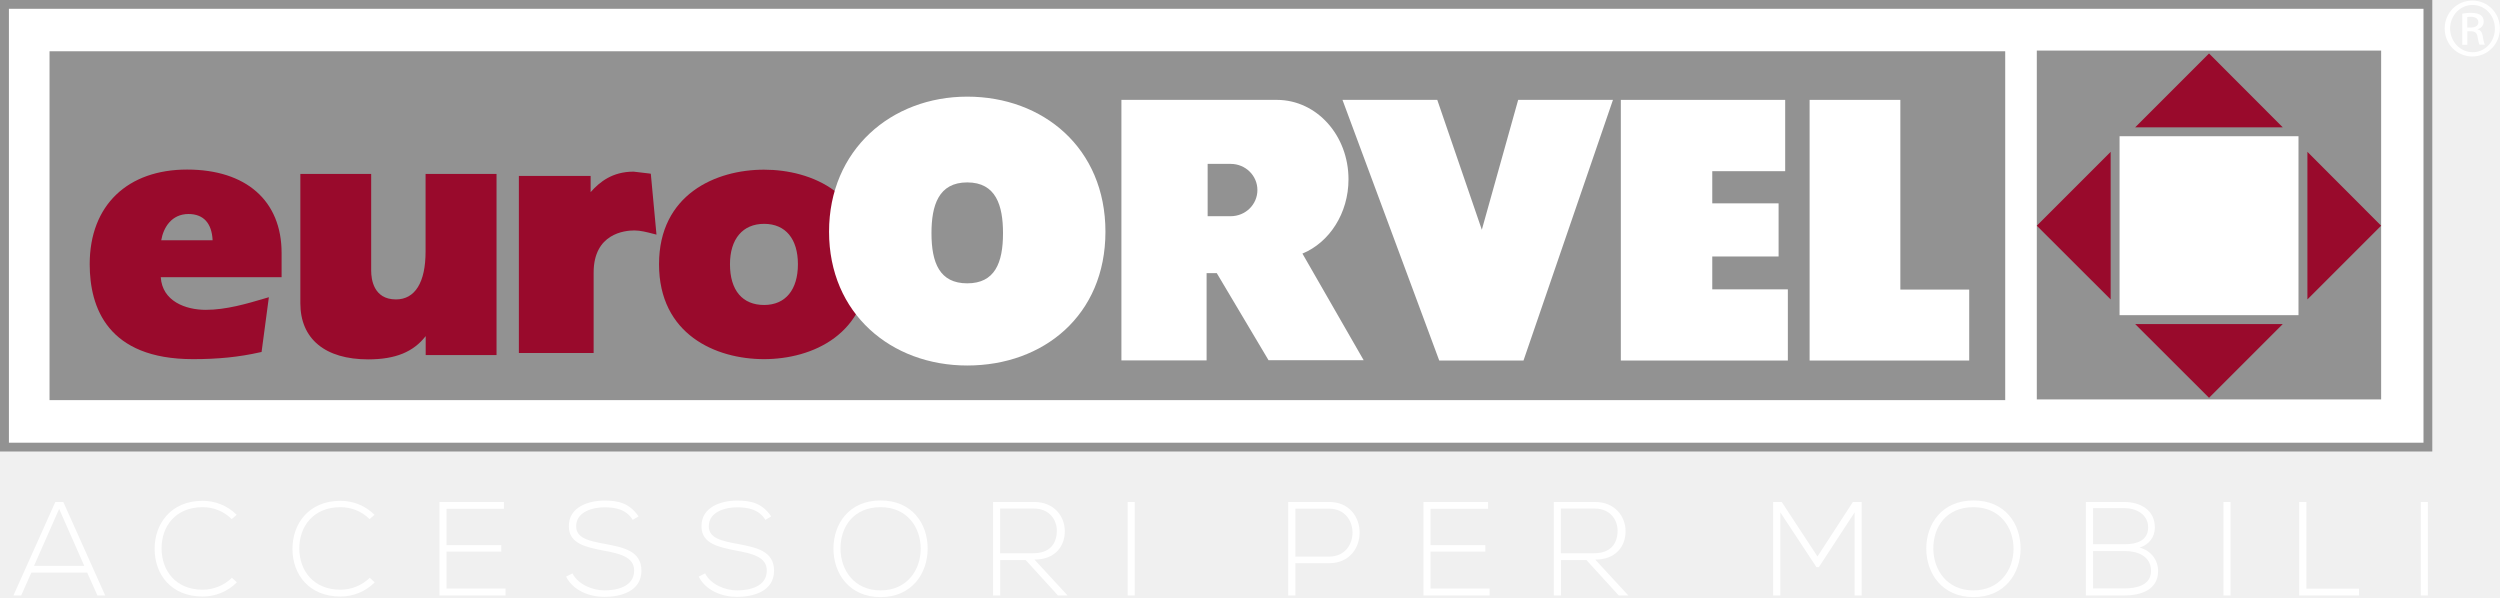
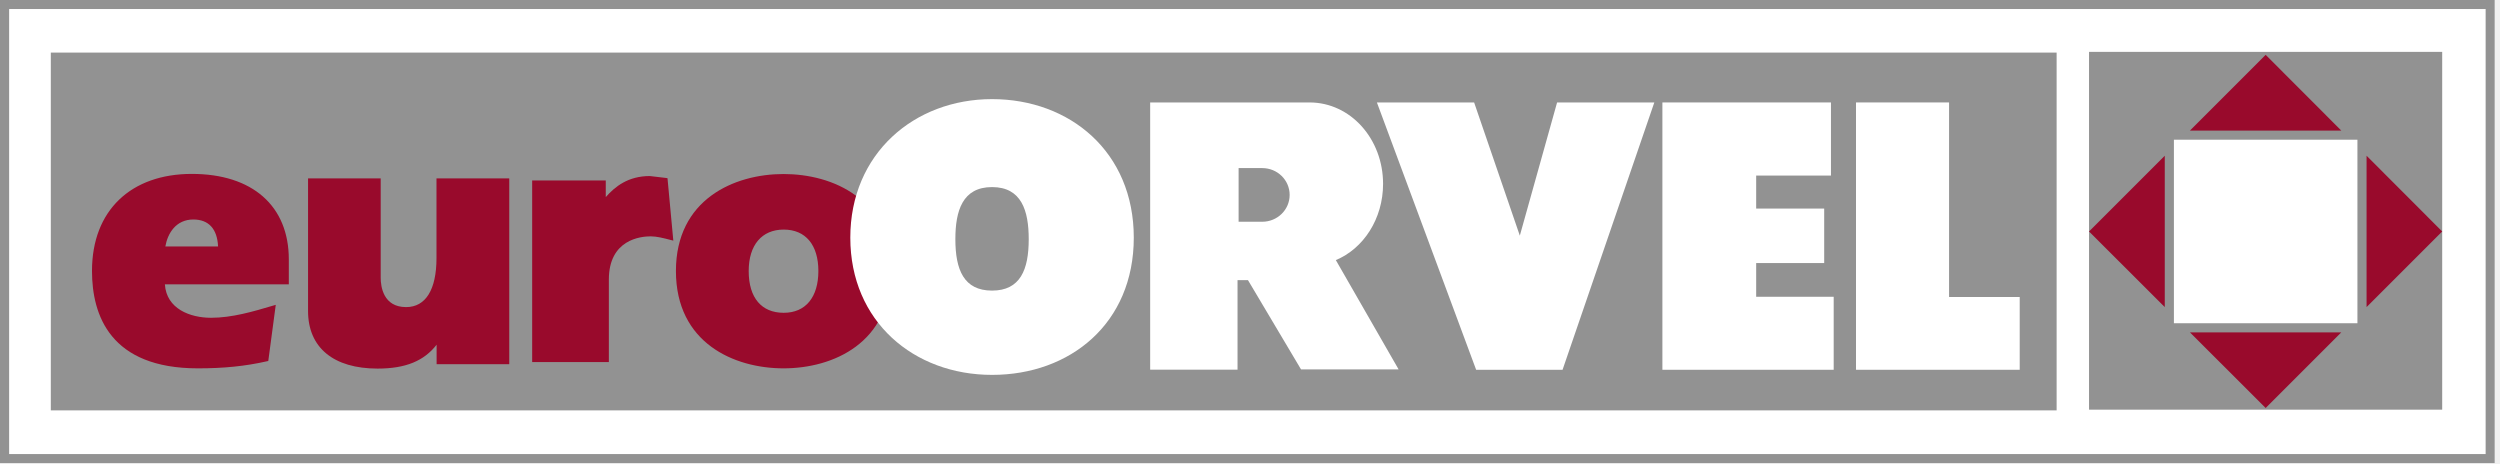
- <svg xmlns="http://www.w3.org/2000/svg" id="Livello_2" data-name="Livello 2" viewBox="0 0 216 51.59">
+ <svg xmlns="http://www.w3.org/2000/svg" viewBox="0 0 210.6 39.07" data-name="Livello 2" id="Livello_2" style="max-height: 500px" width="210.6" height="39.07">
  <defs>
    <style> .cls-1 { fill: #990a2c; } .cls-1, .cls-2, .cls-3 { stroke-width: 0px; } .cls-2 { fill: #929292; } .cls-3 { fill: #fff; } </style>
  </defs>
-   <g id="Livello_1-2" data-name="Livello 1">
-     <rect class="cls-3" x=".38" y=".38" width="209.38" height="38.25" />
-     <path class="cls-2" d="m.77.76h208.62v37.49H.77V.76Zm-.77,38.25h210.15V0H0v39.01Z" />
-     <rect class="cls-2" x="4.28" y="4.43" width="168.97" height="30.14" />
+   <g data-name="Livello 1" id="Livello_1-2">
+     <rect height="38.25" width="209.38" y=".38" x=".38" class="cls-3" />
+     <path d="m.77.76h208.62v37.49H.77V.76Zm-.77,38.25h210.15V0H0v39.01Z" class="cls-2" />
+     <rect height="30.14" width="168.97" y="4.43" x="4.28" class="cls-2" />
    <g>
-       <path class="cls-1" d="m13.66,20.97c.15-1.34.99-2.68,2.62-2.68,1.44,0,2.31.89,2.31,2.68h-4.93Zm8.75,9.28l.57-4.27c-1.65.49-3.42,1.01-5.2,1.01-1.98,0-4.12-.89-4.12-3.24h10.46v-1.89c0-4.4-3.01-6.99-7.97-6.99-5.56,0-8.2,3.39-8.2,7.97s2.41,8,8.72,8c2.34,0,4.09-.22,5.74-.58" />
-       <path class="cls-1" d="m8.16,22.83c0-4.86,2.99-7.76,8-7.76s7.76,2.53,7.76,6.78v1.68h-10.46v.21c0,2.54,2.33,3.44,4.33,3.44,1.71,0,3.42-.48,4.95-.93-.06.51-.47,3.55-.51,3.81-1.75.38-3.46.56-5.56.56-5.57,0-8.51-2.69-8.51-7.79m-.41,0c0,3.74,1.55,8.2,8.92,8.2,2.18,0,3.97-.18,5.79-.59l.14-.03.63-4.73-.31.09c-1.58.47-3.38,1-5.14,1s-3.76-.75-3.89-2.82h10.44v-2.1c0-4.5-3.06-7.2-8.17-7.2s-8.41,3.06-8.41,8.17" />
-       <path class="cls-1" d="m16.28,18.49c1.31,0,2.02.8,2.09,2.27h-4.44c.19-1.1.89-2.27,2.36-2.27m-2.82,2.46l-.03.23h5.37v-.21c0-1.84-.92-2.89-2.52-2.89-1.84,0-2.67,1.54-2.82,2.87" />
-       <path class="cls-1" d="m36.97,30.46h5.71v-15.23h-5.71v6.5c0,3.11-1.24,4.33-2.77,4.33-1.65,0-2.34-1.19-2.34-2.69v-8.15h-5.71v10.95c0,2.99,2.05,4.64,5.65,4.64,2.28,0,4-.55,5.11-2.29l.06-.07v1.98Z" />
-       <path class="cls-1" d="m42.48,15.44v14.82h-5.3v-2.49l-.44.66c-.98,1.54-2.46,2.19-4.94,2.19-3.51,0-5.45-1.57-5.45-4.43v-10.75h5.3v7.95c0,1.81.95,2.89,2.55,2.89.9,0,2.97-.44,2.97-4.54v-6.3h5.3Zm-5.71-.41v6.71c0,2.66-.91,4.13-2.56,4.13-1.93,0-2.14-1.74-2.14-2.48v-8.36h-6.12v11.17c0,3.08,2.14,4.85,5.86,4.85,2.37,0,3.91-.65,4.97-2.01v1.64h6.12v-15.65h-6.12Z" />
-       <path class="cls-1" d="m62.86,22.83c0-2.17,1.08-3.69,3.16-3.69s3.12,1.53,3.12,3.69c0,2.29-1.08,3.72-3.12,3.72s-3.16-1.43-3.16-3.72m11.99,0c0-5.65-4.36-7.97-8.84-7.97s-8.87,2.32-8.87,7.97,4.39,8,8.87,8,8.84-2.35,8.84-8" />
-       <path class="cls-1" d="m57.35,22.83c0-5.72,4.47-7.76,8.66-7.76s8.63,2.04,8.63,7.76-4.65,7.79-8.63,7.79-8.66-2.04-8.66-7.79m-.41,0c0,6.06,4.89,8.2,9.07,8.2s9.04-2.15,9.04-8.2-4.87-8.17-9.04-8.17-9.07,2.14-9.07,8.17" />
-       <path class="cls-1" d="m63.07,22.83c0-2.18,1.1-3.49,2.95-3.49s2.92,1.3,2.92,3.49-1.06,3.52-2.92,3.52-2.95-1.25-2.95-3.52m-.41,0c0,2.5,1.22,3.93,3.36,3.93s3.33-1.47,3.33-3.93-1.28-3.9-3.33-3.9-3.36,1.49-3.36,3.9" />
-       <path class="cls-1" d="m50.83,15.4h-5.79v14.89h6.04v-6.74c0-2.8,1.81-3.84,3.72-3.84.54,0,1.12.15,1.69.3l-.44-4.8c-.42-.12-.89-.15-1.31-.15-1.78,0-2.89.84-3.85,2.03l-.06-.06v-1.61Z" />
-       <path class="cls-1" d="m51.05,17.2c1.1-1.37,2.2-1.95,3.69-1.95,0,0,.9.1,1.11.12.02.29.36,3.87.4,4.36-.47-.12-.98-.24-1.46-.24-1.9,0-3.93,1.06-3.93,4.05v6.54h-5.63v-14.47h5.38v1.99l.43-.4Zm-.02-.59v-1.41h-6.2v15.3h6.46v-6.95c0-3.38,2.69-3.64,3.52-3.64.52,0,1.09.15,1.63.29l.28.07-.49-5.26-.13-.02-1.36-.16c-1.83,0-2.93.89-3.71,1.77" />
+       <path d="m13.66,20.97c.15-1.34.99-2.68,2.62-2.68,1.44,0,2.31.89,2.31,2.68h-4.93Zm8.75,9.28l.57-4.27c-1.65.49-3.42,1.01-5.2,1.01-1.98,0-4.12-.89-4.12-3.24h10.46v-1.89c0-4.4-3.01-6.99-7.97-6.99-5.56,0-8.2,3.39-8.2,7.97s2.41,8,8.72,8c2.34,0,4.09-.22,5.74-.58" class="cls-1" />
+       <path d="m8.16,22.83c0-4.86,2.99-7.76,8-7.76s7.76,2.53,7.76,6.78v1.68h-10.46v.21c0,2.54,2.33,3.44,4.33,3.44,1.71,0,3.42-.48,4.95-.93-.06.51-.47,3.55-.51,3.81-1.75.38-3.46.56-5.56.56-5.57,0-8.51-2.69-8.51-7.79m-.41,0c0,3.74,1.55,8.2,8.92,8.2,2.18,0,3.97-.18,5.79-.59l.14-.03.63-4.73-.31.09c-1.58.47-3.38,1-5.14,1s-3.76-.75-3.89-2.82h10.44v-2.1c0-4.5-3.06-7.2-8.17-7.2s-8.41,3.06-8.41,8.17" class="cls-1" />
+       <path d="m16.28,18.49c1.31,0,2.02.8,2.09,2.27h-4.44c.19-1.1.89-2.27,2.36-2.27m-2.82,2.46l-.03.23h5.37v-.21c0-1.84-.92-2.89-2.52-2.89-1.84,0-2.67,1.54-2.82,2.87" class="cls-1" />
+       <path d="m36.97,30.46h5.71v-15.23h-5.71v6.5c0,3.11-1.24,4.33-2.77,4.33-1.65,0-2.34-1.19-2.34-2.69v-8.15h-5.71v10.95c0,2.99,2.05,4.64,5.65,4.64,2.28,0,4-.55,5.11-2.29l.06-.07v1.98Z" class="cls-1" />
+       <path d="m42.48,15.44v14.82h-5.3v-2.49l-.44.66c-.98,1.54-2.46,2.19-4.94,2.19-3.51,0-5.45-1.57-5.45-4.43v-10.75h5.3v7.95c0,1.81.95,2.89,2.55,2.89.9,0,2.97-.44,2.97-4.54v-6.3h5.3Zm-5.71-.41v6.71c0,2.66-.91,4.13-2.56,4.13-1.93,0-2.14-1.74-2.14-2.48v-8.36h-6.12v11.17c0,3.08,2.14,4.85,5.86,4.85,2.37,0,3.91-.65,4.97-2.01v1.64h6.12v-15.65h-6.12Z" class="cls-1" />
+       <path d="m62.86,22.83c0-2.17,1.08-3.69,3.16-3.69s3.12,1.53,3.12,3.69c0,2.29-1.08,3.72-3.12,3.72s-3.16-1.43-3.16-3.72m11.99,0c0-5.65-4.36-7.97-8.84-7.97s-8.87,2.32-8.87,7.97,4.39,8,8.87,8,8.84-2.35,8.84-8" class="cls-1" />
+       <path d="m57.35,22.83c0-5.72,4.47-7.76,8.66-7.76s8.63,2.04,8.63,7.76-4.65,7.79-8.63,7.79-8.66-2.04-8.66-7.79m-.41,0c0,6.06,4.89,8.2,9.07,8.2s9.04-2.15,9.04-8.2-4.87-8.17-9.04-8.17-9.07,2.14-9.07,8.17" class="cls-1" />
+       <path d="m63.07,22.83c0-2.18,1.1-3.49,2.95-3.49s2.92,1.3,2.92,3.49-1.06,3.52-2.92,3.52-2.95-1.25-2.95-3.52m-.41,0c0,2.5,1.22,3.93,3.36,3.93s3.33-1.47,3.33-3.93-1.28-3.9-3.33-3.9-3.36,1.49-3.36,3.9" class="cls-1" />
+       <path d="m50.83,15.4h-5.79v14.89h6.04v-6.74c0-2.8,1.81-3.84,3.72-3.84.54,0,1.12.15,1.69.3l-.44-4.8c-.42-.12-.89-.15-1.31-.15-1.78,0-2.89.84-3.85,2.03l-.06-.06v-1.61Z" class="cls-1" />
+       <path d="m51.05,17.2c1.1-1.37,2.2-1.95,3.69-1.95,0,0,.9.1,1.11.12.02.29.36,3.87.4,4.36-.47-.12-.98-.24-1.46-.24-1.9,0-3.93,1.06-3.93,4.05v6.54h-5.63v-14.47h5.38v1.99l.43-.4Zm-.02-.59v-1.41h-6.2v15.3h6.46v-6.95c0-3.38,2.69-3.64,3.52-3.64.52,0,1.09.15,1.63.29l.28.07-.49-5.26-.13-.02-1.36-.16c-1.83,0-2.93.89-3.71,1.77" class="cls-1" />
    </g>
-     <polygon class="cls-3" points="140.04 31.15 154.47 31.15 154.47 25 147.94 25 147.94 22.16 153.67 22.16 153.67 17.57 147.94 17.57 147.94 14.79 154.24 14.79 154.24 8.63 140.04 8.63 140.04 31.15" />
-     <polygon class="cls-2" points="140.04 31.15 154.47 31.15 154.47 25 147.94 25 147.94 22.16 153.67 22.16 153.67 17.57 147.94 17.57 147.94 14.79 154.24 14.79 154.24 8.63 140.04 8.63 140.04 31.15 140.04 8.63 154.24 8.63 154.24 14.79 147.94 14.79 147.94 17.57 153.67 17.57 153.67 22.16 147.94 22.16 147.94 25 154.47 25 154.47 31.15 140.04 31.15" />
-     <polygon class="cls-3" points="156.35 31.15 170.14 31.15 170.14 25.02 164.19 25.02 164.19 8.63 156.35 8.63 156.35 31.15" />
-     <polygon class="cls-2" points="156.35 31.15 170.14 31.15 170.14 25.02 164.19 25.02 164.19 8.63 156.35 8.63 156.35 31.15 156.35 8.63 164.19 8.63 164.19 25.02 170.14 25.02 170.14 31.15 156.35 31.15" />
-     <polygon class="cls-3" points="124.18 8.63 115.99 8.63 124.35 31.15 131.63 31.15 139.36 8.63 131.17 8.63 128.03 19.85 124.18 8.63" />
-     <polygon class="cls-2" points="124.18 8.63 115.99 8.63 124.35 31.15 131.63 31.15 139.36 8.63 131.17 8.63 128.03 19.85 124.18 8.63 128.03 19.85 131.17 8.63 139.36 8.63 131.63 31.15 124.35 31.15 115.99 8.63 124.18 8.63" />
+     <polygon points="140.04 31.15 154.47 31.15 154.47 25 147.94 25 147.94 22.16 153.67 22.16 153.67 17.57 147.94 17.57 147.94 14.79 154.24 14.79 154.24 8.63 140.04 8.63 140.04 31.15" class="cls-3" />
+     <polygon points="140.04 31.15 154.47 31.15 154.47 25 147.94 25 147.94 22.16 153.67 22.16 153.67 17.57 147.94 17.57 147.94 14.79 154.24 14.79 154.24 8.63 140.04 8.63 140.04 31.15 140.04 8.63 154.24 8.63 154.24 14.79 147.94 14.79 147.94 17.57 153.67 17.57 153.67 22.16 147.94 22.16 147.94 25 154.47 25 154.47 31.15 140.04 31.15" class="cls-2" />
+     <polygon points="156.35 31.15 170.14 31.15 170.14 25.02 164.19 25.02 164.19 8.63 156.35 8.63 156.35 31.15" class="cls-3" />
+     <polygon points="156.35 31.15 170.14 31.15 170.14 25.02 164.19 25.02 164.19 8.63 156.35 8.63 156.35 31.15 156.35 8.63 164.19 8.63 164.19 25.02 170.14 25.02 170.14 31.15 156.35 31.15" class="cls-2" />
+     <polygon points="124.18 8.63 115.99 8.63 124.35 31.15 131.63 31.15 139.36 8.63 131.17 8.63 128.03 19.85 124.18 8.63" class="cls-3" />
+     <polygon points="124.18 8.63 115.99 8.63 124.35 31.15 131.63 31.15 139.36 8.63 131.17 8.63 128.03 19.85 124.18 8.63 128.03 19.85 131.17 8.63 139.36 8.63 131.63 31.15 124.35 31.15 115.99 8.63 124.18 8.63" class="cls-2" />
    <g>
-       <path class="cls-3" d="m110.33,8.63c3.45.01,6.18,3.08,6.18,6.86,0,2.95-1.66,5.46-3.98,6.42l5.29,9.21h-8.22l-4.47-7.52h-.88v7.54h-7.36V8.63h13.44Zm-4,5.53c1.28,0,2.31,1.01,2.31,2.26s-1.03,2.26-2.31,2.26h-1.99v-4.52h1.99Z" />
-       <path class="cls-2" d="m106.33,14.16c1.28,0,2.31,1.01,2.31,2.26s-1.03,2.26-2.31,2.26h-1.99v-4.52h1.99Z" />
+       <path d="m110.33,8.63c3.45.01,6.18,3.08,6.18,6.86,0,2.95-1.66,5.46-3.98,6.42l5.29,9.21h-8.22l-4.47-7.52h-.88v7.54h-7.36V8.63h13.44Zm-4,5.53c1.28,0,2.31,1.01,2.31,2.26s-1.03,2.26-2.31,2.26h-1.99v-4.52h1.99Z" class="cls-3" />
+       <path d="m106.33,14.16c1.28,0,2.31,1.01,2.31,2.26s-1.03,2.26-2.31,2.26h-1.99v-4.52h1.99Z" class="cls-2" />
    </g>
-     <rect class="cls-2" x="175.98" y="4.37" width="29.75" height="30.14" />
-     <polygon class="cls-1" points="182.36 25.87 182.36 13.12 175.98 19.5 182.36 25.87" />
-     <polygon class="cls-1" points="182.36 25.87 182.36 13.12 175.98 19.5 182.36 25.87 175.98 19.5 182.36 13.12 182.36 25.87" />
-     <polygon class="cls-1" points="199.36 25.87 199.36 13.12 205.73 19.5 199.36 25.87" />
-     <polygon class="cls-1" points="199.36 25.87 199.36 13.12 205.73 19.5 199.36 25.87 205.73 19.5 199.36 13.12 199.36 25.87" />
-     <polygon class="cls-1" points="197.23 11 184.48 11 190.86 4.62 197.23 11" />
-     <polygon class="cls-1" points="197.23 11 184.48 11 190.86 4.62 197.23 11 190.86 4.62 184.48 11 197.23 11" />
-     <polygon class="cls-1" points="184.48 28 197.23 28 190.86 34.37 184.48 28" />
-     <polygon class="cls-1" points="184.48 28 197.23 28 190.86 34.37 184.48 28 190.86 34.37 197.23 28 184.48 28" />
-     <rect class="cls-3" x="183.13" y="11.77" width="15.46" height="15.46" />
-     <polygon class="cls-3" points="183.13 11.77 198.59 11.77 198.59 27.23 183.13 27.23 198.59 27.23 198.59 11.77 183.13 11.77" />
+     <rect height="30.14" width="29.75" y="4.37" x="175.98" class="cls-2" />
+     <polygon points="182.36 25.87 182.36 13.12 175.98 19.5 182.36 25.87" class="cls-1" />
+     <polygon points="182.36 25.87 182.36 13.12 175.98 19.5 182.36 25.87 175.98 19.5 182.36 13.12 182.36 25.87" class="cls-1" />
+     <polygon points="199.36 25.87 199.36 13.12 205.73 19.5 199.36 25.87" class="cls-1" />
+     <polygon points="199.36 25.87 199.36 13.12 205.73 19.5 199.36 25.87 205.73 19.5 199.36 13.12 199.36 25.87" class="cls-1" />
+     <polygon points="197.23 11 184.48 11 190.86 4.62 197.23 11" class="cls-1" />
+     <polygon points="197.23 11 184.48 11 190.86 4.62 197.23 11 190.86 4.62 184.48 11 197.23 11" class="cls-1" />
+     <polygon points="184.48 28 197.23 28 190.86 34.37 184.48 28" class="cls-1" />
+     <polygon points="184.48 28 197.23 28 190.86 34.37 184.48 28 190.86 34.37 197.23 28 184.48 28" class="cls-1" />
+     <rect height="15.46" width="15.46" y="11.77" x="183.13" class="cls-3" />
+     <polygon points="183.13 11.77 198.59 11.77 198.59 27.23 183.13 27.23 198.59 27.23 198.59 11.77 183.13 11.77" class="cls-3" />
    <g>
-       <path class="cls-3" d="m83.57,8.35c-6.56,0-11.94,4.6-11.94,11.67s5.36,11.56,11.94,11.56,11.94-4.33,11.94-11.56-5.39-11.67-11.94-11.67m0,7.41c2.49,0,3.09,2,3.09,4.39,0,2.57-.71,4.33-3.09,4.33s-3.09-1.76-3.09-4.33c0-2.39.6-4.39,3.09-4.39" />
-       <path class="cls-3" d="m213.17,2.38h.31c.35,0,.65-.13.65-.46,0-.24-.17-.47-.65-.47-.14,0-.23.01-.31.02v.91Zm0,1.49h-.43V1.18c.23-.03.44-.07.76-.07.41,0,.68.09.84.2.16.12.25.3.25.56,0,.35-.24.57-.52.65v.02c.24.04.4.26.45.65.07.42.13.58.17.67h-.45c-.07-.09-.13-.33-.18-.69-.06-.34-.24-.47-.58-.47h-.3v1.16Zm.45-3.44c-1.06,0-1.93.91-1.93,2.03s.87,2.05,1.94,2.05c1.07.01,1.93-.9,1.93-2.04s-.86-2.04-1.93-2.04h0Zm0-.38c1.32,0,2.37,1.07,2.37,2.41s-1.05,2.42-2.38,2.42-2.39-1.06-2.39-2.42,1.07-2.41,2.39-2.41h0Z" />
+       <path d="m83.57,8.35c-6.56,0-11.94,4.6-11.94,11.67s5.36,11.56,11.94,11.56,11.94-4.33,11.94-11.56-5.39-11.67-11.94-11.67m0,7.41c2.49,0,3.09,2,3.09,4.39,0,2.57-.71,4.33-3.09,4.33s-3.09-1.76-3.09-4.33c0-2.39.6-4.39,3.09-4.39" class="cls-3" />
+       <path d="m213.17,2.38h.31c.35,0,.65-.13.65-.46,0-.24-.17-.47-.65-.47-.14,0-.23.01-.31.02v.91Zm0,1.49h-.43V1.18c.23-.03.44-.07.76-.07.41,0,.68.09.84.2.16.12.25.3.25.56,0,.35-.24.57-.52.65v.02c.24.04.4.26.45.65.07.42.13.58.17.67h-.45c-.07-.09-.13-.33-.18-.69-.06-.34-.24-.47-.58-.47h-.3v1.16Zm.45-3.44c-1.06,0-1.93.91-1.93,2.03s.87,2.05,1.94,2.05c1.07.01,1.93-.9,1.93-2.04s-.86-2.04-1.93-2.04h0Zm0-.38c1.32,0,2.37,1.07,2.37,2.41s-1.05,2.42-2.38,2.42-2.39-1.06-2.39-2.42,1.07-2.41,2.39-2.41h0Z" class="cls-3" />
    </g>
-     <path class="cls-3" d="m5.11,43.97l2.17,4.92H2.94l2.17-4.92Zm-.33-.6l-3.62,8.08h.67l.88-1.98h4.82l.89,1.98h.67l-3.62-8.08h-.68Z" />
+     <path d="m5.11,43.97l2.17,4.92H2.94l2.17-4.92Zm-.33-.6l-3.62,8.08h.67l.88-1.98h4.82l.89,1.98h.67l-3.62-8.08h-.68Z" class="cls-3" />
    <g>
-       <path class="cls-3" d="m20.45,50.33c-.81.81-1.88,1.21-2.94,1.21-2.72,0-4.14-1.9-4.15-4.09-.02-2.16,1.38-4.18,4.15-4.18,1.06,0,2.13.4,2.94,1.21l-.43.37c-.69-.69-1.6-1.03-2.51-1.03-2.35,0-3.57,1.66-3.55,3.6.02,1.89,1.22,3.53,3.55,3.53.91,0,1.83-.35,2.53-1.03l.42.39Z" />
-       <path class="cls-3" d="m32.36,50.33c-.81.81-1.88,1.21-2.94,1.21-2.72,0-4.14-1.9-4.15-4.09-.02-2.16,1.38-4.18,4.15-4.18,1.06,0,2.13.4,2.94,1.21l-.43.37c-.69-.69-1.6-1.03-2.51-1.03-2.35,0-3.57,1.66-3.56,3.6.02,1.89,1.22,3.53,3.56,3.53.91,0,1.83-.35,2.53-1.03l.42.39Z" />
+       <path d="m20.45,50.33c-.81.81-1.88,1.21-2.94,1.21-2.72,0-4.14-1.9-4.15-4.09-.02-2.16,1.38-4.18,4.15-4.18,1.06,0,2.13.4,2.94,1.21l-.43.37c-.69-.69-1.6-1.03-2.51-1.03-2.35,0-3.57,1.66-3.55,3.6.02,1.89,1.22,3.53,3.55,3.53.91,0,1.83-.35,2.53-1.03l.42.39Z" class="cls-3" />
+       <path d="m32.36,50.33c-.81.81-1.88,1.21-2.94,1.21-2.72,0-4.14-1.9-4.15-4.09-.02-2.16,1.38-4.18,4.15-4.18,1.06,0,2.13.4,2.94,1.21l-.43.37c-.69-.69-1.6-1.03-2.51-1.03-2.35,0-3.57,1.66-3.56,3.6.02,1.89,1.22,3.53,3.56,3.53.91,0,1.83-.35,2.53-1.03l.42.39Z" class="cls-3" />
    </g>
-     <polygon class="cls-3" points="37.97 43.37 37.97 51.45 43.68 51.45 43.68 50.85 38.58 50.85 38.58 47.66 43.31 47.66 43.31 47.1 38.58 47.1 38.58 43.96 43.54 43.96 43.54 43.37 37.97 43.37" />
+     <polygon points="37.97 43.37 37.97 51.45 43.68 51.45 43.68 50.85 38.58 50.85 38.58 47.66 43.31 47.66 43.31 47.1 38.58 47.1 38.58 43.96 43.54 43.96 43.54 43.37 37.97 43.37" class="cls-3" />
    <g>
-       <path class="cls-3" d="m54.68,44.93c-.59-.95-1.54-1.09-2.45-1.1-.95,0-2.45.35-2.45,1.64,0,1.03,1.11,1.27,2.47,1.52,1.56.3,3.17.58,3.17,2.32-.01,1.82-1.85,2.26-3.2,2.26-1.26,0-2.69-.52-3.31-1.75l.55-.28c.5.98,1.77,1.47,2.76,1.47s2.57-.28,2.57-1.71c.01-1.21-1.33-1.48-2.65-1.73-1.48-.29-2.99-.59-2.99-2.08-.03-1.71,1.74-2.24,3.07-2.24,1.15,0,2.16.19,2.95,1.37l-.51.3Z" />
-       <path class="cls-3" d="m66.14,44.93c-.59-.95-1.54-1.09-2.45-1.1-.95,0-2.45.35-2.45,1.64,0,1.03,1.11,1.27,2.47,1.52,1.56.3,3.17.58,3.17,2.32-.01,1.82-1.85,2.26-3.2,2.26-1.26,0-2.69-.52-3.31-1.75l.55-.28c.5.98,1.76,1.47,2.76,1.47s2.57-.28,2.57-1.71c.01-1.21-1.33-1.48-2.65-1.73-1.48-.29-2.99-.59-2.99-2.08-.03-1.71,1.74-2.24,3.07-2.24,1.15,0,2.16.19,2.95,1.37l-.51.3Z" />
-       <path class="cls-3" d="m80.15,47.42c-.01,2.12-1.36,4.17-4.07,4.17s-4.07-2.05-4.07-4.19,1.35-4.16,4.07-4.16,4.08,2,4.07,4.18m-7.53-.01c.01,1.82,1.16,3.6,3.46,3.6s3.47-1.78,3.47-3.6-1.15-3.59-3.47-3.59-3.47,1.68-3.46,3.59" />
-       <path class="cls-3" d="m92.23,51.45h-.82l-2.79-3.06h-2.2v3.06h-.62v-8.08h3.55c1.75,0,2.64,1.26,2.65,2.51.01,1.32-.85,2.47-2.62,2.47l2.85,3.09Zm-5.82-3.65h2.86c1.41,0,2.03-.8,2.04-1.93.01-.95-.64-1.93-1.97-1.93h-2.93v3.86Z" />
+       <path d="m54.68,44.93c-.59-.95-1.54-1.09-2.45-1.1-.95,0-2.45.35-2.45,1.64,0,1.03,1.11,1.27,2.47,1.52,1.56.3,3.17.58,3.17,2.32-.01,1.82-1.85,2.26-3.2,2.26-1.26,0-2.69-.52-3.31-1.75l.55-.28c.5.98,1.77,1.47,2.76,1.47s2.57-.28,2.57-1.71c.01-1.21-1.33-1.48-2.65-1.73-1.48-.29-2.99-.59-2.99-2.08-.03-1.71,1.74-2.24,3.07-2.24,1.15,0,2.16.19,2.95,1.37l-.51.3Z" class="cls-3" />
+       <path d="m66.14,44.93c-.59-.95-1.54-1.09-2.45-1.1-.95,0-2.45.35-2.45,1.64,0,1.03,1.11,1.27,2.47,1.52,1.56.3,3.17.58,3.17,2.32-.01,1.82-1.85,2.26-3.2,2.26-1.26,0-2.69-.52-3.31-1.75l.55-.28c.5.98,1.76,1.47,2.76,1.47s2.57-.28,2.57-1.71c.01-1.21-1.33-1.48-2.65-1.73-1.48-.29-2.99-.59-2.99-2.08-.03-1.71,1.74-2.24,3.07-2.24,1.15,0,2.16.19,2.95,1.37l-.51.3Z" class="cls-3" />
+       <path d="m80.15,47.42c-.01,2.12-1.36,4.17-4.07,4.17s-4.07-2.05-4.07-4.19,1.35-4.16,4.07-4.16,4.08,2,4.07,4.18m-7.53-.01c.01,1.82,1.16,3.6,3.46,3.6s3.47-1.78,3.47-3.6-1.15-3.59-3.47-3.59-3.47,1.68-3.46,3.59" class="cls-3" />
+       <path d="m92.23,51.45h-.82l-2.79-3.06h-2.2v3.06h-.62v-8.08h3.55c1.75,0,2.64,1.26,2.65,2.51.01,1.32-.85,2.47-2.62,2.47l2.85,3.09Zm-5.82-3.65h2.86c1.41,0,2.03-.8,2.04-1.93.01-.95-.64-1.93-1.97-1.93h-2.93v3.86Z" class="cls-3" />
    </g>
-     <rect class="cls-3" x="97.43" y="43.37" width=".61" height="8.08" />
-     <path class="cls-3" d="m111.92,48.66v2.79h-.62v-8.08h3.54c3.51,0,3.51,5.29,0,5.29h-2.92Zm0-4.71v4.14h2.92c2.69,0,2.69-4.14,0-4.14h-2.92Z" />
-     <polygon class="cls-3" points="122.99 43.37 122.99 51.45 128.7 51.45 128.7 50.85 123.6 50.85 123.6 47.66 128.33 47.66 128.33 47.1 123.6 47.1 123.6 43.96 128.57 43.96 128.57 43.37 122.99 43.37" />
-     <path class="cls-3" d="m140.68,51.45h-.82l-2.79-3.06h-2.2v3.06h-.62v-8.08h3.55c1.75,0,2.64,1.26,2.65,2.51.01,1.32-.85,2.47-2.62,2.47l2.85,3.09Zm-5.82-3.65h2.86c1.41,0,2.03-.8,2.04-1.93.01-.95-.64-1.93-1.97-1.93h-2.93v3.86Z" />
-     <polygon class="cls-3" points="160.09 43.37 157.03 48.08 153.94 43.37 153.2 43.37 153.2 51.45 153.82 51.45 153.82 44.27 156.94 49 157.15 49 160.24 44.27 160.24 51.45 160.85 51.45 160.85 43.37 160.09 43.37" />
+     <rect height="8.08" width=".61" y="43.37" x="97.43" class="cls-3" />
+     <path d="m111.92,48.66v2.79h-.62v-8.08h3.54c3.51,0,3.51,5.29,0,5.29h-2.92Zm0-4.71v4.14h2.92c2.69,0,2.69-4.14,0-4.14h-2.92Z" class="cls-3" />
+     <polygon points="122.99 43.37 122.99 51.45 128.7 51.45 128.7 50.85 123.6 50.85 123.6 47.66 128.33 47.66 128.33 47.1 123.6 47.1 123.6 43.96 128.57 43.96 128.57 43.37 122.99 43.37" class="cls-3" />
+     <path d="m140.68,51.45h-.82l-2.79-3.06h-2.2v3.06h-.62v-8.08h3.55c1.75,0,2.64,1.26,2.65,2.51.01,1.32-.85,2.47-2.62,2.47l2.85,3.09Zm-5.82-3.65h2.86c1.41,0,2.03-.8,2.04-1.93.01-.95-.64-1.93-1.97-1.93h-2.93v3.86Z" class="cls-3" />
+     <polygon points="160.09 43.37 157.03 48.08 153.94 43.37 153.2 43.37 153.2 51.45 153.82 51.45 153.82 44.27 156.94 49 157.15 49 160.24 44.27 160.24 51.45 160.85 51.45 160.85 43.37 160.09 43.37" class="cls-3" />
    <g>
-       <path class="cls-3" d="m174.58,47.42c-.01,2.12-1.36,4.17-4.07,4.17s-4.08-2.05-4.08-4.19,1.35-4.16,4.08-4.16,4.08,2,4.07,4.18m-7.54-.01c.01,1.82,1.17,3.6,3.46,3.6s3.47-1.78,3.47-3.6-1.15-3.59-3.47-3.59-3.47,1.68-3.46,3.59" />
-       <path class="cls-3" d="m186.18,45.58c0,.83-.51,1.48-1.31,1.73,1.01.28,1.59,1.1,1.59,2.03,0,1.66-1.55,2.11-2.93,2.11h-3.31v-8.08h3.31c1.36,0,2.65.67,2.65,2.2m-5.34,1.45h2.77c.97,0,1.99-.3,1.99-1.45s-1.06-1.67-2.07-1.67h-2.69v3.13Zm0,3.82h2.69c1.01,0,2.32-.24,2.32-1.52-.01-1.26-1.15-1.71-2.24-1.71h-2.77v3.23Z" />
+       <path d="m174.58,47.42c-.01,2.12-1.36,4.17-4.07,4.17s-4.08-2.05-4.08-4.19,1.35-4.16,4.08-4.16,4.08,2,4.07,4.18m-7.54-.01c.01,1.82,1.17,3.6,3.46,3.6s3.47-1.78,3.47-3.6-1.15-3.59-3.47-3.59-3.47,1.68-3.46,3.59" class="cls-3" />
+       <path d="m186.18,45.58c0,.83-.51,1.48-1.31,1.73,1.01.28,1.59,1.1,1.59,2.03,0,1.66-1.55,2.11-2.93,2.11h-3.31v-8.08h3.31c1.36,0,2.65.67,2.65,2.2m-5.34,1.45h2.77c.97,0,1.99-.3,1.99-1.45s-1.06-1.67-2.07-1.67h-2.69v3.13Zm0,3.82h2.69c1.01,0,2.32-.24,2.32-1.52-.01-1.26-1.15-1.71-2.24-1.71h-2.77v3.23Z" class="cls-3" />
    </g>
-     <rect class="cls-3" x="192.11" y="43.37" width=".61" height="8.08" />
-     <polygon class="cls-3" points="198.65 43.37 198.65 51.45 203.82 51.45 203.82 50.86 199.27 50.86 199.27 43.37 198.65 43.37" />
-     <rect class="cls-3" x="209.16" y="43.37" width=".61" height="8.08" />
+     <rect height="8.08" width=".61" y="43.37" x="192.11" class="cls-3" />
+     <polygon points="198.65 43.37 198.65 51.45 203.82 51.45 203.82 50.86 199.27 50.86 199.27 43.37 198.65 43.37" class="cls-3" />
+     <rect height="8.08" width=".61" y="43.37" x="209.16" class="cls-3" />
  </g>
</svg>
